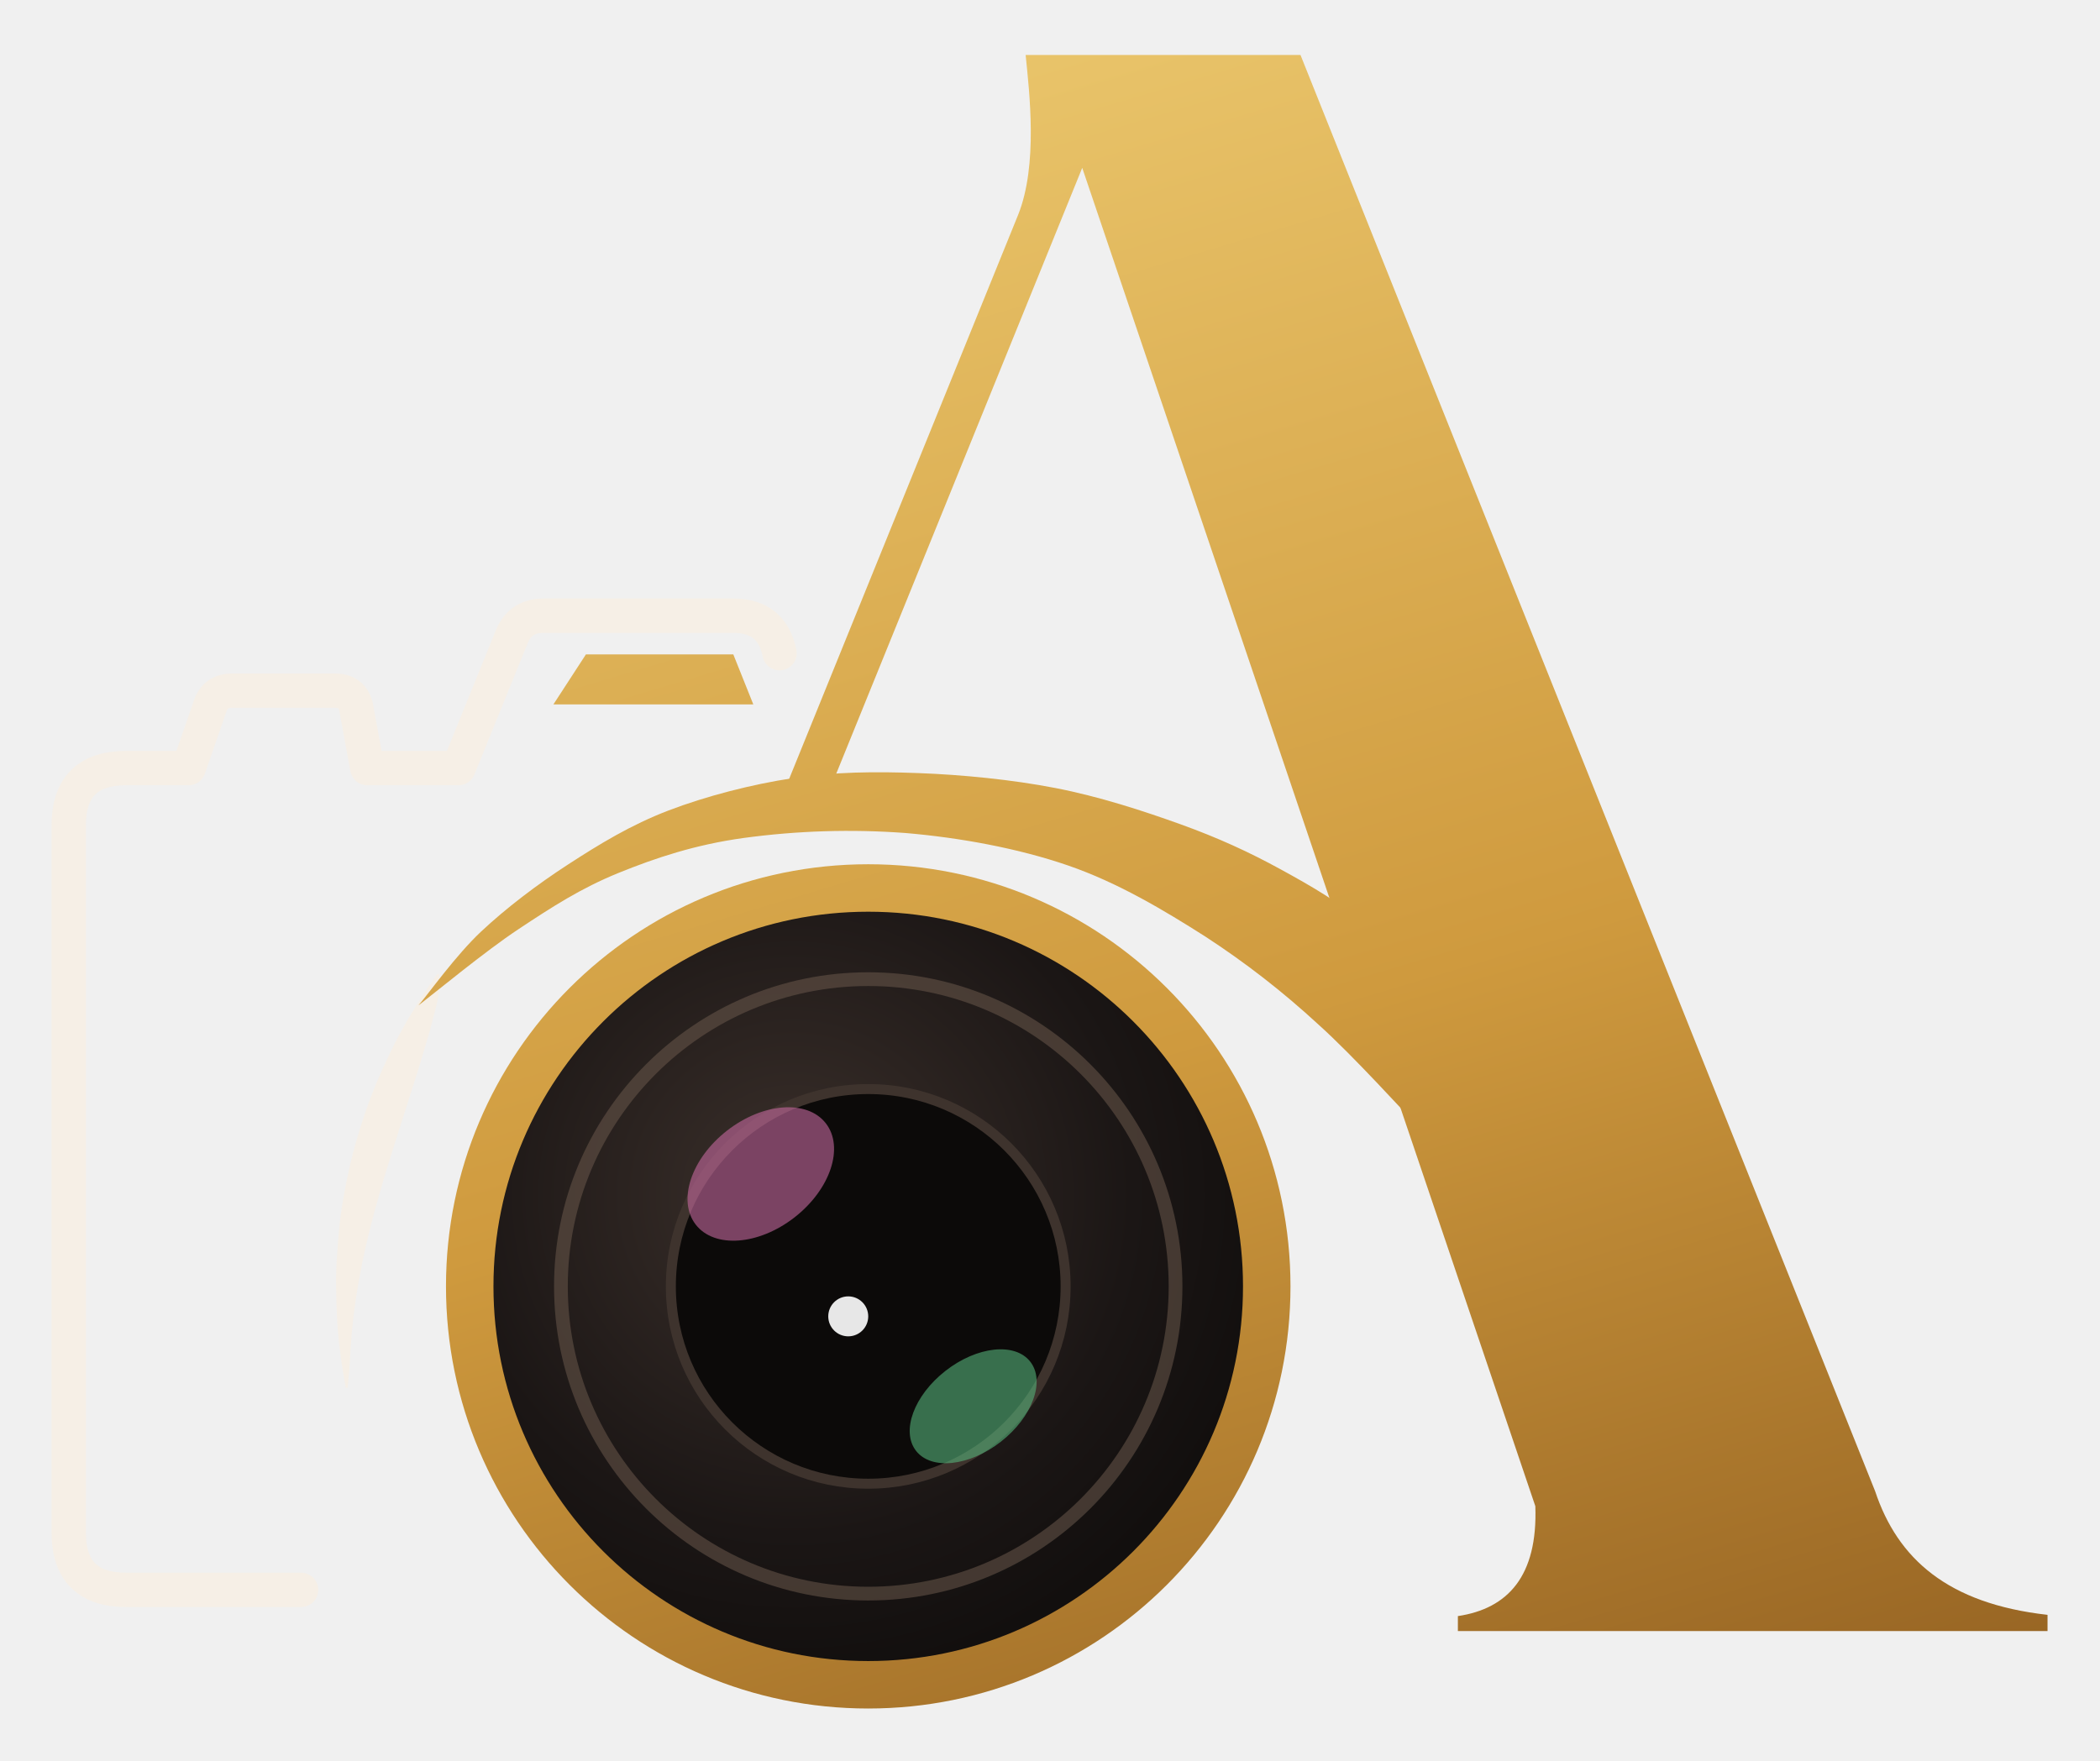
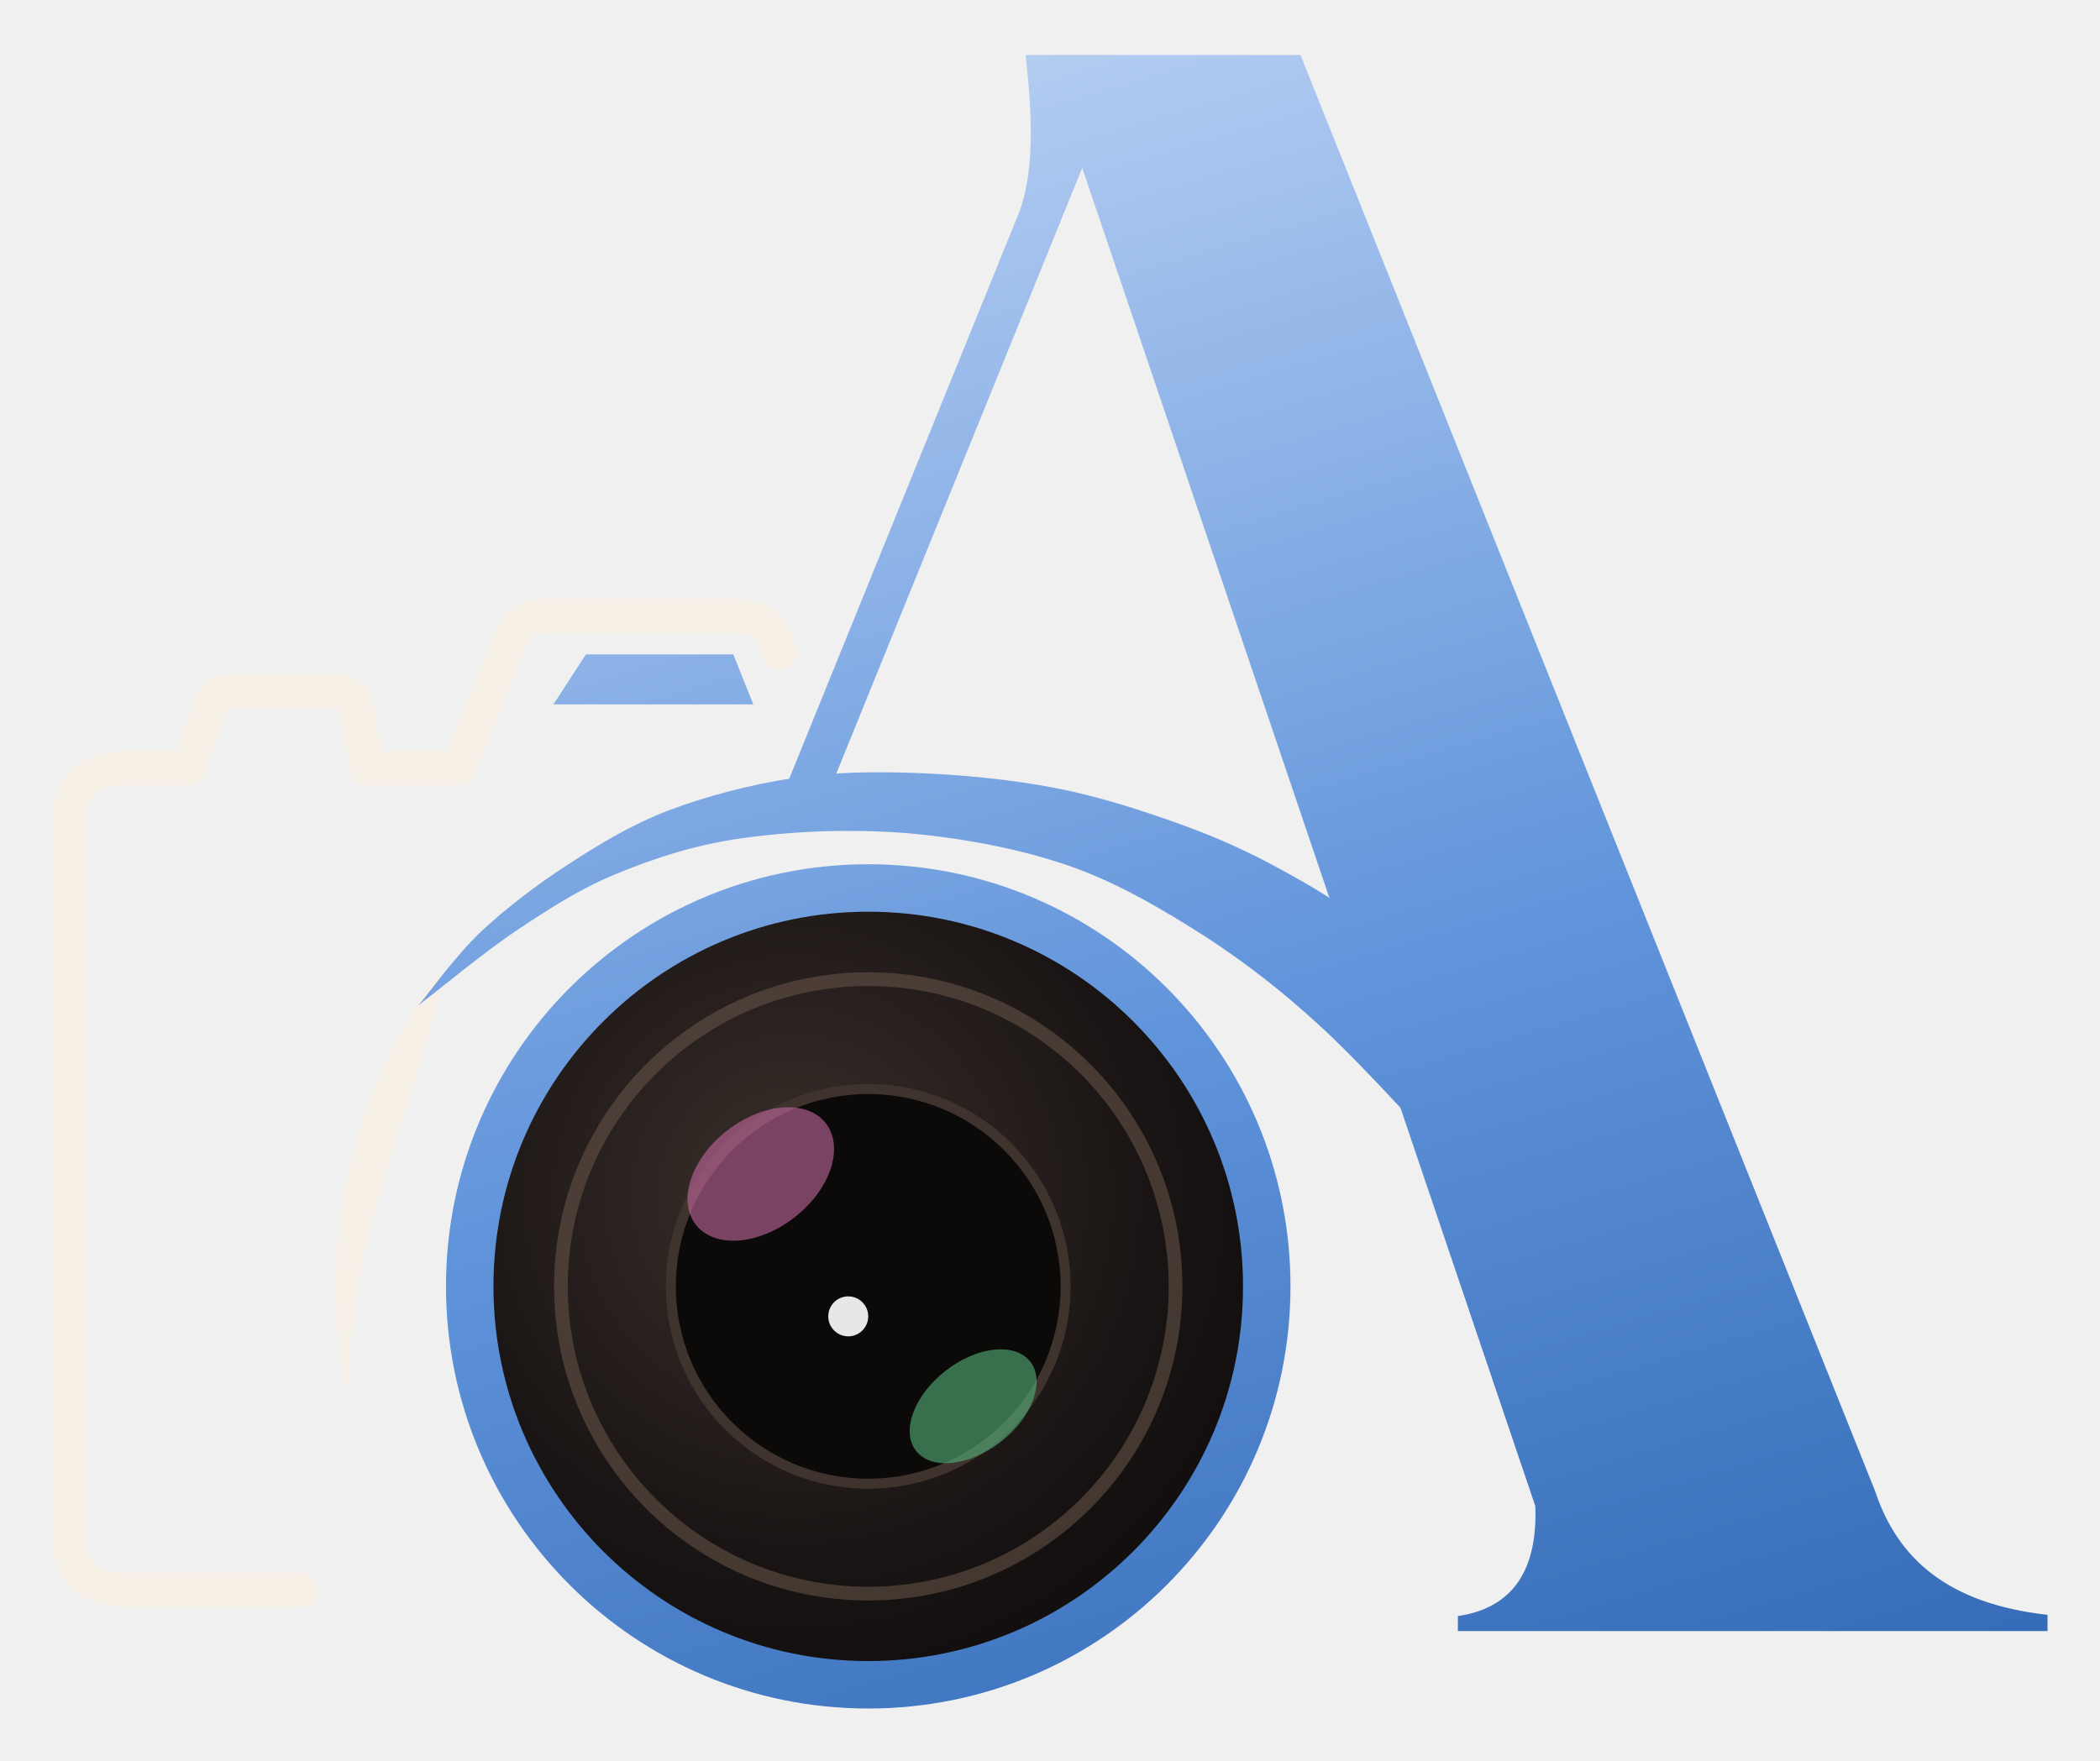
<svg xmlns="http://www.w3.org/2000/svg" width="168.1" height="141" role="img" viewBox="2.5 11 168.1 141">
  <defs>
    <radialGradient id="glass" cx=".4" cy=".38" r=".75">
      <stop offset="0" stop-color="#3b302b" />
      <stop offset=".6" stop-color="#1b1615" />
      <stop offset="1" stop-color="#0d0b0a" />
    </radialGradient>
    <linearGradient id="gold" x1="86" x2="132" y1="14" y2="168" gradientUnits="userSpaceOnUse">
-       <stop offset="0" stop-color="#e9c46a" />
-       <stop offset=".5" stop-color="#cf9a3e" />
-       <stop offset="1" stop-color="#8c5a1e" />
+       <stop offset="0" stop-color="#b4cdf2" />
+       <stop offset=".5" stop-color="#5f93da" />
+       <stop offset="1" stop-color="#2c62b0" />
    </linearGradient>
  </defs>
  <g id="camera" class="camera">
    <path fill="none" stroke="#f6efe6" stroke-linecap="round" stroke-linejoin="round" stroke-width="2.75" d="M26.6 138.3h-14q-4.6 0-4.6-4.6V77.1q0-4.6 4.6-4.6h5l1.7-4.9q.4-1.3 1.8-1.3h8.2q1.4 0 1.7 1.3l.9 4.9h7.3l4.3-10.6q.7-1.6 2.5-1.6h15.2q3.1 0 3.7 3" class="camera-body" />
    <path fill="#f6efe6" d="M37.54 88.96c-.14.2-.57.79-.84 1.19q-.41.6-.79 1.22l-.76 1.25-.71 1.27q-.34.64-.66 1.3a53 53 0 0 0-1.2 2.65l-.53 1.36q-.25.68-.48 1.37t-.43 1.39a37 37 0 0 0-.73 2.82q-.16.7-.29 1.43a33 33 0 0 0-.44 2.88 70 70 0 0 0-.23 2.9q-.04.72-.05 1.45a71 71 0 0 0 .07 2.91q.03.73.1 1.46.06.72.16 1.44.08.73.2 1.44l.25 1.44.15-.03.14-1.49.08-1.46.11-1.44.15-1.43.2-1.42q.1-.7.23-1.39l.26-1.39.3-1.36.32-1.35.35-1.34.37-1.32.38-1.31.4-1.3.4-1.29.41-1.29.41-1.29.41-1.29.42-1.31.41-1.31.4-1.34.4-1.36.37-1.4c.12-.48.26-.94.33-1.47s.06-1.42.08-1.7Z" class="camera-barrel" />
    <path fill="url(#gold)" d="m46.8 67.4 2.6-4h11.8l1.6 4Z" class="camera-flash" />
  </g>
  <g id="lens" class="lens">
    <circle id="lens-glass" cx="72" cy="114" r="30.3" fill="url(#glass)" class="lens-glass" />
    <circle cx="72" cy="114" r="24.6" fill="none" stroke="#6a574b" stroke-opacity=".55" stroke-width="1.1" />
    <circle cx="72" cy="114" r="15.8" fill="#0c0a09" stroke="#3e332d" stroke-width=".8" />
    <ellipse cx="63.4" cy="105" fill="#c46a9e" fill-opacity=".6" rx="6.6" ry="4.4" transform="rotate(-38 63.4 105)" />
    <ellipse cx="80.4" cy="123.6" fill="#55b27a" fill-opacity=".6" rx="5.8" ry="3.6" transform="rotate(-38 80.4 123.6)" />
    <circle cx="70.4" cy="116.4" r="1.6" fill="#fff" fill-opacity=".9" />
    <circle id="lens-rim" cx="72" cy="114" r="31.9" fill="none" stroke="url(#gold)" stroke-width="3.8" class="lens-rim" />
  </g>
  <g id="a-letter" fill="url(#gold)" class="a-letter">
    <path d="M84.6 15.4h22l46 115c1.8 5.4 5.8 9 13.8 9.9v1.3h-47.2v-1.2c4-.6 6.4-3.2 6.2-8.8L89.13 24.44 68.2 76h-3.6L84 28.2c1.6-4 .9-9.8.6-12.8" class="a-strokes" />
    <path d="M36 91.5c.83-.98 3-4.02 5-5.9s4.5-3.78 7-5.4 5-3.15 8-4.3 6.67-2.1 10-2.6 6.5-.53 10-.4 7.5.52 11 1.2 7 1.82 10 2.9 5.5 2.23 8 3.6 4.83 2.7 7 4.6 5 5.67 6 6.8l2 8-3.6 1.6c-1.4-1.43-5.5-6-8.4-8.6a68 68 0 0 0-9-7c-3.33-2.12-7-4.32-11-5.7s-8.67-2.23-13-2.6a62 62 0 0 0-13 .4c-3.83.53-7 1.58-10 2.8s-5.33 2.73-8 4.5-6.67 5.08-8 6.1" class="a-swash" />
  </g>
</svg>
